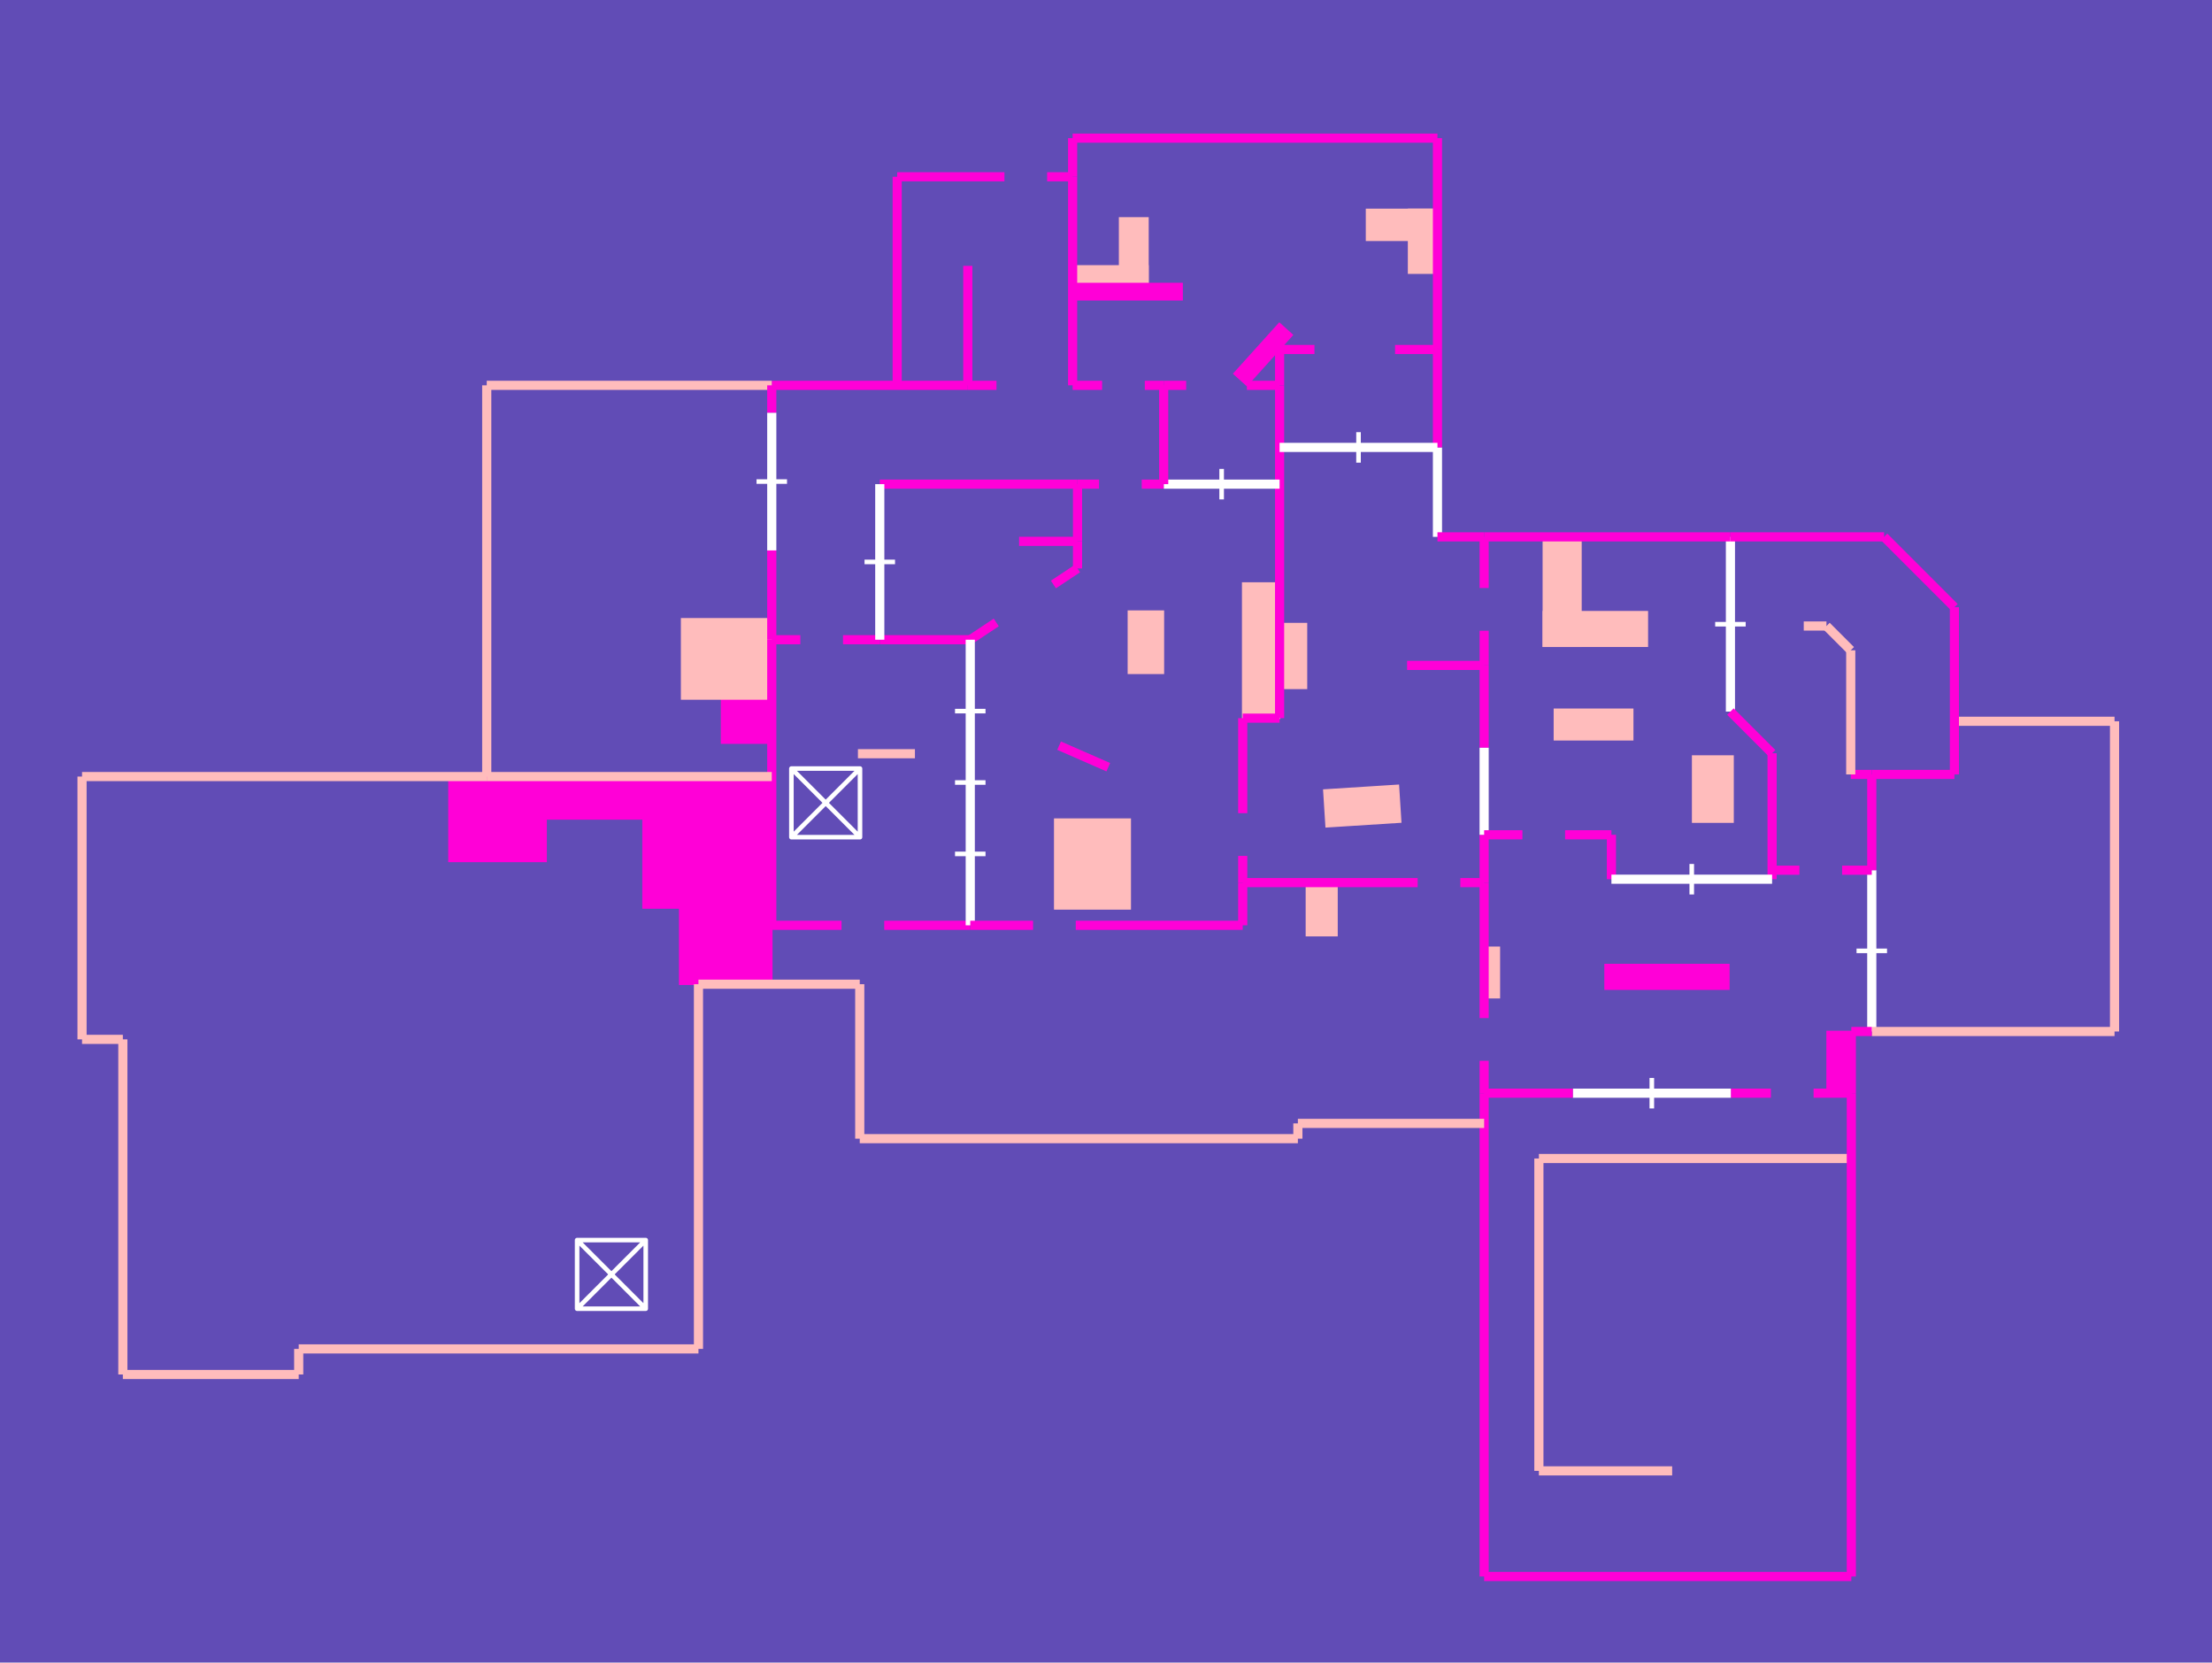
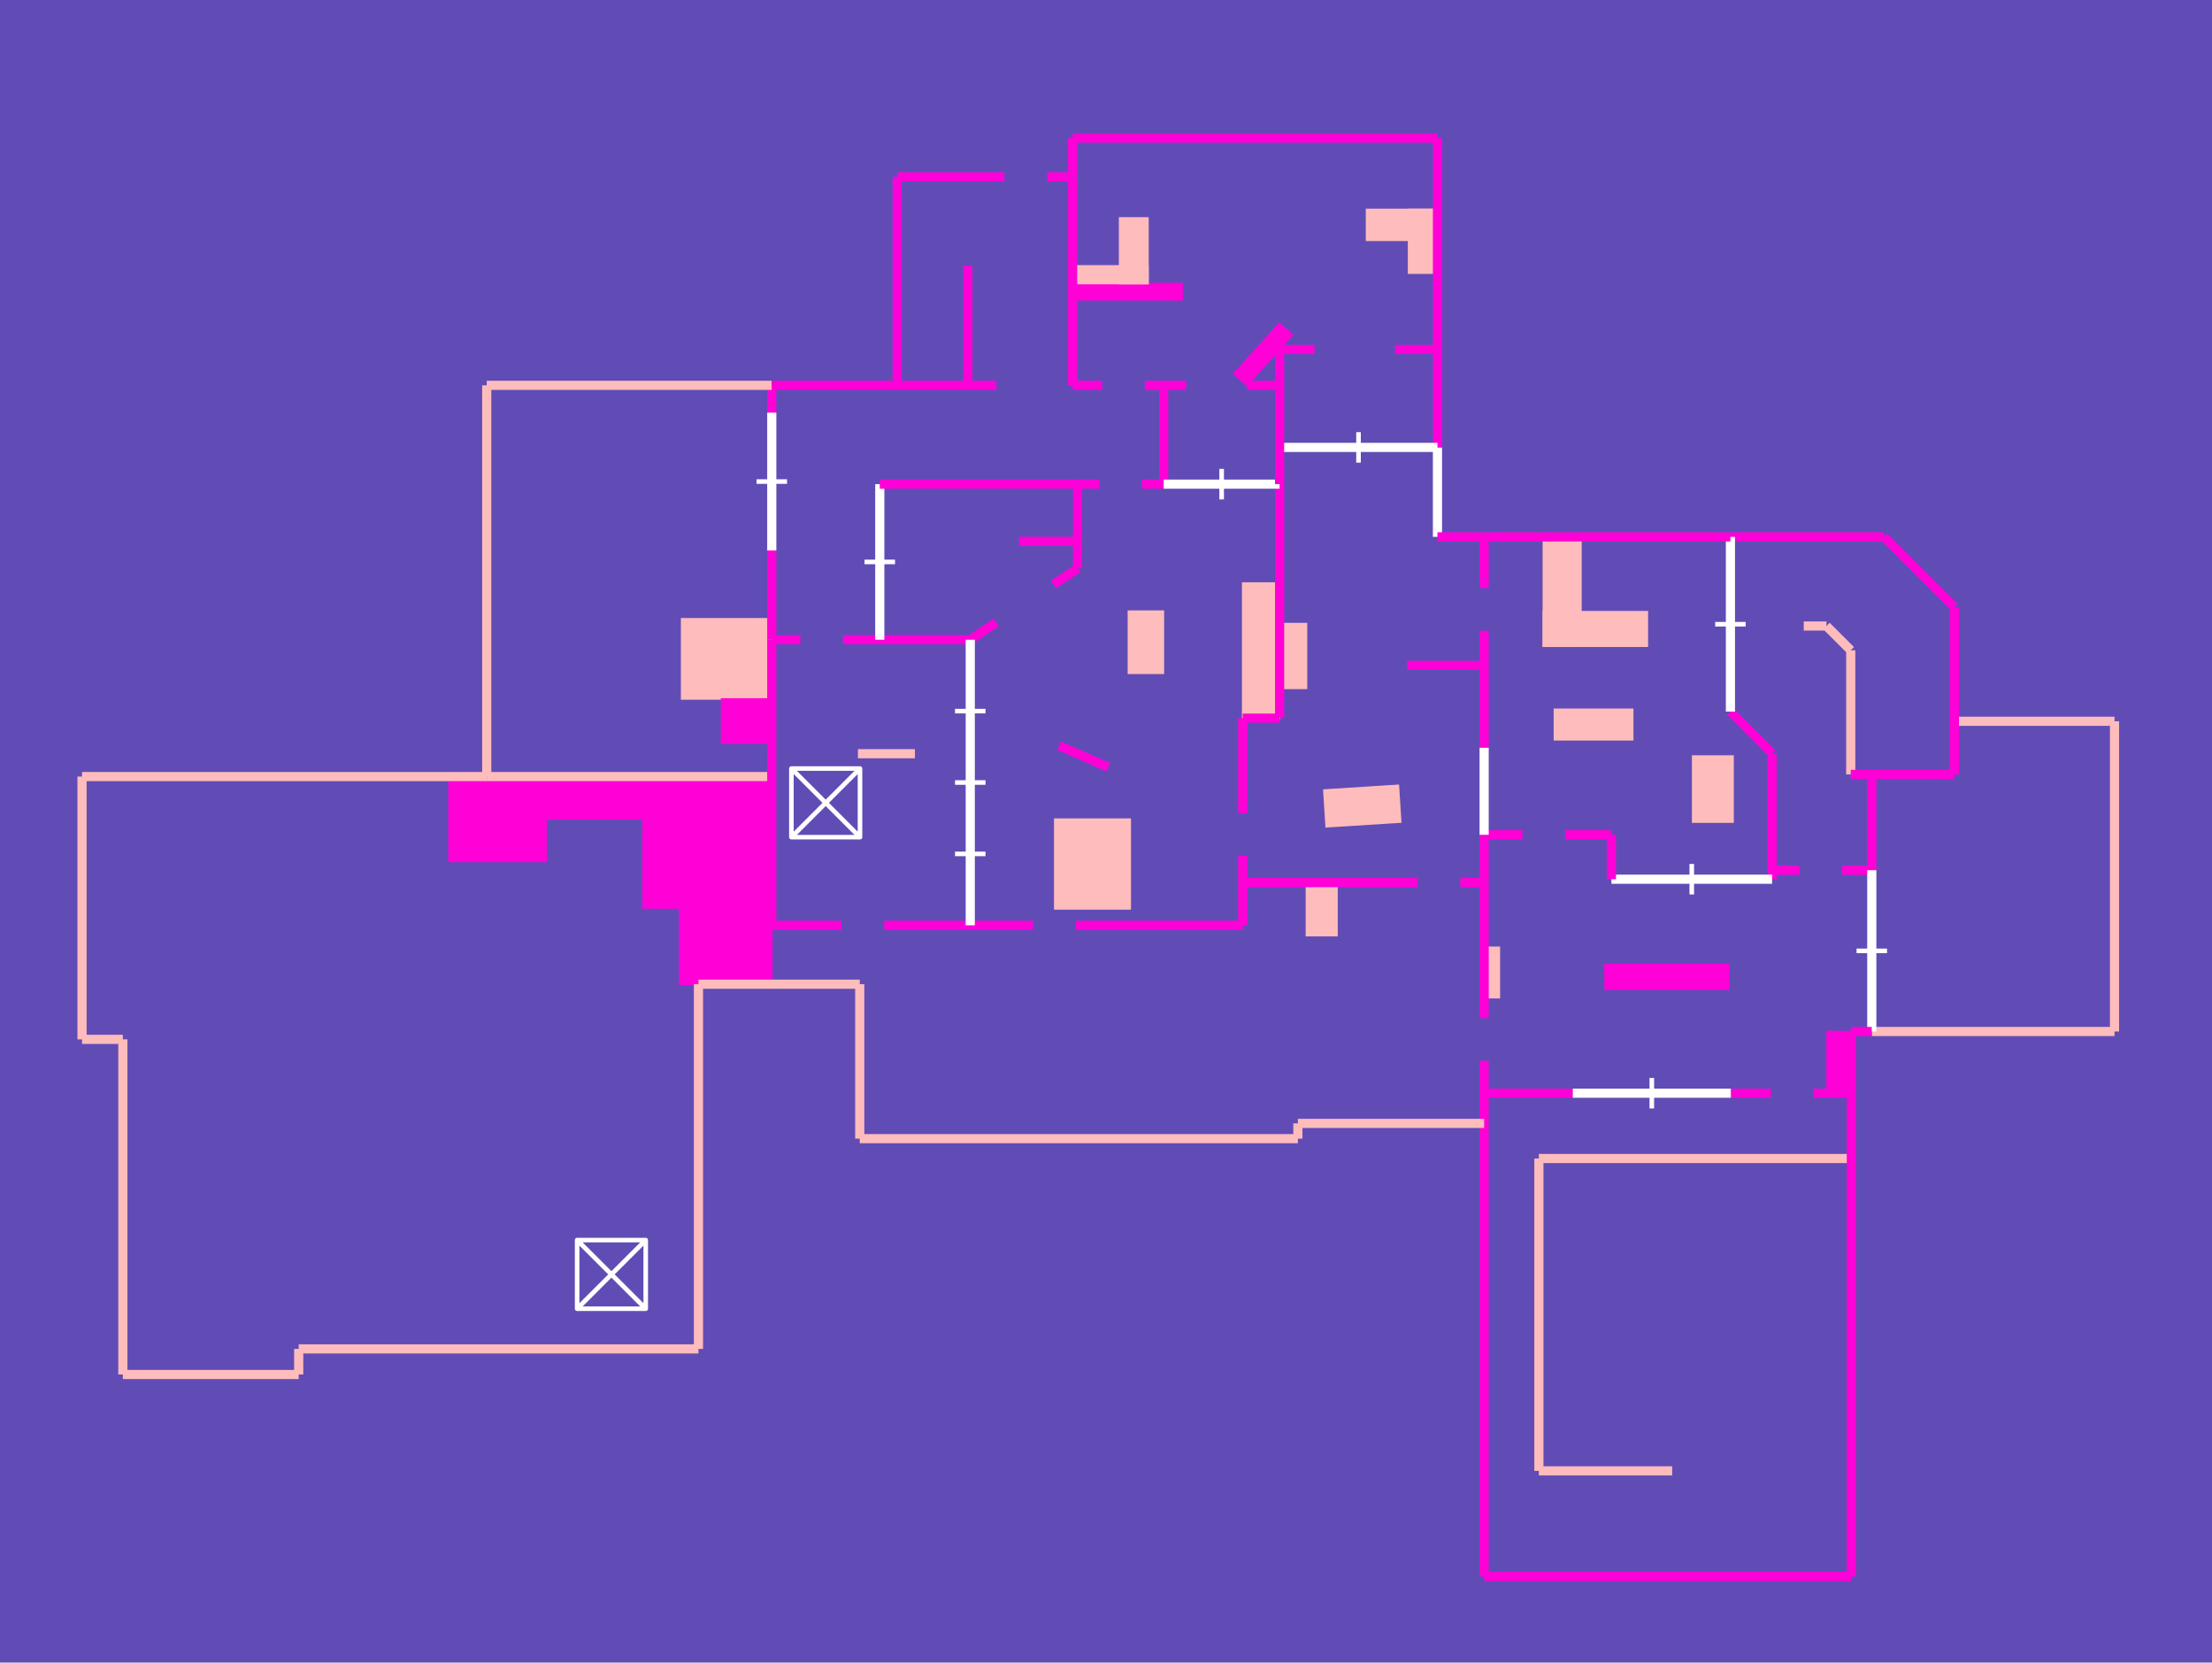
<svg xmlns="http://www.w3.org/2000/svg" viewBox="-533 -420 1078 810">
  <rect fill="#614CB6" height="810" width="1078" x="-533" y="-420" />
+   <path d="M113.302,17.186 L112.166,35.073 L148.476,37.38 L149.613,19.493 z" fill="#FFBCBC" stroke="#FFBCBC" stroke-width="0.75" transform="scale(1, -1)" />
+   <path d="M90.597,84.627 L103.692,84.627 L103.692,116.167 L90.597,116.167 z" fill="#FFBCBC" stroke="#FFBCBC" stroke-width="0.75" transform="scale(1, -1)" />
+   <path d="M90.482,262.47 L96.775,256.795 L74.656,232.266 L68.363,237.941 z" fill="#FF00D7" stroke="#FF00D7" stroke-width="0.75" transform="scale(1, -1)" />
+   <path d="M357.44,-82.551 L369.233,-82.551 L369.233,-112.609 L357.44,-112.609 z" fill="#FF00D7" stroke="#FF00D7" stroke-width="0.75" transform="scale(1, -1)" />
+   <path d="M33.956,91.966 L16.928,91.966 L16.928,122.242 L33.956,122.242 z" fill="#FFBCBC" stroke="#FFBCBC" stroke-width="0.75" transform="scale(1, -1)" />
+   <path d="M197.686,-41.537 L190.282,-41.537 L190.282,-66.075 L197.686,-66.075 z" fill="#FFBCBC" stroke="#FFBCBC" stroke-width="0.75" transform="scale(1, -1)" />
  <path d="M262.677,74.43 L224.537,74.43 L224.537,59.587 L262.677,59.587 z" fill="#FFBCBC" stroke="#FFBCBC" stroke-width="0.75" transform="scale(1, -1)" />
+   <path d="M-10.264,273.951 L43.075,273.951 L43.075,281.855 L-10.264,281.855 z" fill="#FF00D7" stroke="#FF00D7" stroke-width="0.75" transform="scale(1, -1)" />
+   <path d="M237.454,158.441 L219.147,158.441 L219.147,105.156 L237.454,105.156 z" fill="#FFBCBC" stroke="#FFBCBC" stroke-width="0.75" transform="scale(1, -1)" />
+   <path d="M153.474,286.924 L167.535,286.924 L167.535,317.966 L153.474,317.966 z" fill="#FFBCBC" stroke="#FFBCBC" stroke-width="0.75" transform="scale(1, -1)" />
+   <path d="M-200.805,118.513 L-156.883,118.513 L-156.883,79.455 L-200.805,79.455 z" fill="#FFBCBC" stroke="#FFBCBC" stroke-width="0.75" transform="scale(1, -1)" />
+   <path d="M103.678,-10.015 L118.56,-10.015 L118.56,-35.846 L103.678,-35.846 z" fill="#FFBCBC" stroke="#FFBCBC" stroke-width="0.75" transform="scale(1, -1)" />
+   <path d="M12.641,313.822 L26.442,313.822 L26.442,281.855 L12.641,281.855 z" fill="#FFBCBC" stroke="#FFBCBC" stroke-width="0.75" transform="scale(1, -1)" />
+   <path d="M-266.869,21.028 L-156.883,21.028 L-156.883,41.656 L-266.869,41.656 z" fill="#FF00D7" stroke="#FF00D7" stroke-width="0.75" transform="scale(1, -1)" />
+   <path d="M311.573,19.464 L291.91,19.464 L291.91,51.643 L311.573,51.643 z" fill="#FFBCBC" stroke="#FFBCBC" stroke-width="0.75" transform="scale(1, -1)" />
  <path d="M249.226,-49.944 L309.532,-49.944 L309.532,-61.911 L249.226,-61.911 z" fill="#FF00D7" stroke="#FF00D7" stroke-width="0.75" transform="scale(1, -1)" />
+   <path d="M132.982,317.966 L167.535,317.966 L167.535,302.934 L132.982,302.934 z" fill="#FFBCBC" stroke="#FFBCBC" stroke-width="0.75" transform="scale(1, -1)" />
+   <path d="M-181.354,57.954 L-156.883,57.954 L-156.883,79.455 L-181.354,79.455 z" fill="#FF00D7" stroke="#FF00D7" stroke-width="0.75" transform="scale(1, -1)" />
  <path d="M26.442,281.855 L-10.264,281.855 L-10.264,290.447 L26.442,290.447 z" fill="#FFBCBC" stroke="#FFBCBC" stroke-width="0.75" transform="scale(1, -1)" />
+   <path d="M72.63,135.938 L90.597,135.938 L90.597,70.111 L72.63,70.111 z" fill="#FFBCBC" stroke="#FFBCBC" stroke-width="0.75" transform="scale(1, -1)" />
+   <path d="M-219.61,21.028 L-201.744,21.028 L-201.744,-22.376 L-219.61,-22.376 z" fill="#FF00D7" stroke="#FF00D7" stroke-width="0.75" transform="scale(1, -1)" />
+   <path d="M-314.191,41.656 L-266.869,41.656 L-266.869,0.317 L-314.191,0.317 z" fill="#FF00D7" stroke="#FF00D7" stroke-width="0.75" transform="scale(1, -1)" />
+   <path d="M-156.883,41.656 L-201.744,41.656 L-201.744,-59.508 L-156.883,-59.508 z" fill="#FF00D7" stroke="#FF00D7" stroke-width="0.75" transform="scale(1, -1)" />
  <path d="M17.802,-22.813 L-18.973,-22.813 L-18.973,20.9 L17.802,20.9 z" fill="#FFBCBC" stroke="#FFBCBC" stroke-width="0.75" transform="scale(1, -1)" />
-   <path d="M12.641,313.822 L26.442,313.822 L26.442,281.855 L12.641,281.855 z" fill="#FFBCBC" stroke="#FFBCBC" stroke-width="0.75" transform="scale(1, -1)" />
-   <path d="M33.956,91.966 L16.928,91.966 L16.928,122.242 L33.956,122.242 z" fill="#FFBCBC" stroke="#FFBCBC" stroke-width="0.75" transform="scale(1, -1)" />
-   <path d="M-156.883,41.656 L-201.744,41.656 L-201.744,-59.508 L-156.883,-59.508 z" fill="#FF00D7" stroke="#FF00D7" stroke-width="0.75" transform="scale(1, -1)" />
-   <path d="M90.597,84.627 L103.692,84.627 L103.692,116.167 L90.597,116.167 z" fill="#FFBCBC" stroke="#FFBCBC" stroke-width="0.75" transform="scale(1, -1)" />
-   <path d="M197.686,-41.537 L190.282,-41.537 L190.282,-66.075 L197.686,-66.075 z" fill="#FFBCBC" stroke="#FFBCBC" stroke-width="0.75" transform="scale(1, -1)" />
-   <path d="M153.474,286.924 L167.535,286.924 L167.535,317.966 L153.474,317.966 z" fill="#FFBCBC" stroke="#FFBCBC" stroke-width="0.75" transform="scale(1, -1)" />
-   <path d="M113.302,17.186 L112.166,35.073 L148.476,37.38 L149.613,19.493 z" fill="#FFBCBC" stroke="#FFBCBC" stroke-width="0.75" transform="scale(1, -1)" />
-   <path d="M237.454,158.441 L219.147,158.441 L219.147,105.156 L237.454,105.156 z" fill="#FFBCBC" stroke="#FFBCBC" stroke-width="0.75" transform="scale(1, -1)" />
-   <path d="M-266.869,21.028 L-156.883,21.028 L-156.883,41.656 L-266.869,41.656 z" fill="#FF00D7" stroke="#FF00D7" stroke-width="0.75" transform="scale(1, -1)" />
-   <path d="M-181.354,57.954 L-156.883,57.954 L-156.883,79.455 L-181.354,79.455 z" fill="#FF00D7" stroke="#FF00D7" stroke-width="0.75" transform="scale(1, -1)" />
-   <path d="M90.482,262.47 L96.775,256.795 L74.656,232.266 L68.363,237.941 z" fill="#FF00D7" stroke="#FF00D7" stroke-width="0.75" transform="scale(1, -1)" />
-   <path d="M311.573,19.464 L291.91,19.464 L291.91,51.643 L311.573,51.643 z" fill="#FFBCBC" stroke="#FFBCBC" stroke-width="0.75" transform="scale(1, -1)" />
-   <path d="M-10.264,273.951 L43.075,273.951 L43.075,281.855 L-10.264,281.855 z" fill="#FF00D7" stroke="#FF00D7" stroke-width="0.75" transform="scale(1, -1)" />
  <path d="M219.147,105.156 L269.811,105.156 L269.811,121.969 L219.147,121.969 z" fill="#FFBCBC" stroke="#FFBCBC" stroke-width="0.75" transform="scale(1, -1)" />
-   <path d="M132.982,317.966 L167.535,317.966 L167.535,302.934 L132.982,302.934 z" fill="#FFBCBC" stroke="#FFBCBC" stroke-width="0.75" transform="scale(1, -1)" />
-   <path d="M72.63,135.938 L90.597,135.938 L90.597,70.111 L72.63,70.111 z" fill="#FFBCBC" stroke="#FFBCBC" stroke-width="0.75" transform="scale(1, -1)" />
-   <path d="M-314.191,41.656 L-266.869,41.656 L-266.869,0.317 L-314.191,0.317 z" fill="#FF00D7" stroke="#FF00D7" stroke-width="0.75" transform="scale(1, -1)" />
-   <path d="M357.44,-82.551 L369.233,-82.551 L369.233,-112.609 L357.44,-112.609 z" fill="#FF00D7" stroke="#FF00D7" stroke-width="0.75" transform="scale(1, -1)" />
-   <path d="M103.678,-10.015 L118.56,-10.015 L118.56,-35.846 L103.678,-35.846 z" fill="#FFBCBC" stroke="#FFBCBC" stroke-width="0.75" transform="scale(1, -1)" />
-   <path d="M-219.61,21.028 L-201.744,21.028 L-201.744,-22.376 L-219.61,-22.376 z" fill="#FF00D7" stroke="#FF00D7" stroke-width="0.75" transform="scale(1, -1)" />
-   <path d="M-200.805,118.513 L-156.883,118.513 L-156.883,79.455 L-200.805,79.455 z" fill="#FFBCBC" stroke="#FFBCBC" stroke-width="0.75" transform="scale(1, -1)" />
  <path d="M-251.743,-217.611 L-218.31,-184.179 L-251.743,-184.179 L-218.31,-217.611 L-251.743,-217.611 L-251.743,-184.179 L-218.31,-184.179 L-218.31,-217.611 z" fill="none" stroke="#FFFFFF" stroke-linejoin="round" stroke-width="2.229" transform="scale(1, -1)" />
  <path d="M-147.319,12.127 L-113.886,45.559 L-147.319,45.559 L-113.886,12.127 L-147.319,12.127 L-147.319,45.559 L-113.886,45.559 L-113.886,12.127 z" fill="none" stroke="#FFFFFF" stroke-linejoin="round" stroke-width="2.229" transform="scale(1, -1)" />
+   <path d="M-7.88,156.253 L-36.353,156.253 z" fill="none" stroke="#FF00D7" stroke-width="4.458" transform="scale(1, -1)" />
+   <path d="M190.282,55.687 L190.282,95.81 z" fill="none" stroke="#FF00D7" stroke-width="4.458" transform="scale(1, -1)" />
+   <path d="M-387.429,-249.659 L-387.429,-237.198 z" fill="none" stroke="#FFBCBC" stroke-width="4.458" transform="scale(1, -1)" />
+   <path d="M216.964,-144.431 L369.233,-144.431 z" fill="none" stroke="#FFBCBC" stroke-width="4.458" transform="scale(1, -1)" />
+   <path d="M-156.883,-30.813 L-122.881,-30.813 z" fill="none" stroke="#FF00D7" stroke-width="4.458" transform="scale(1, -1)" />
+   <path d="M-102.078,-30.813 L-60.152,-30.813 z" fill="none" stroke="#FF00D7" stroke-width="4.458" transform="scale(1, -1)" />
+   <path d="M379.196,42.693 L419.472,42.693 z" fill="none" stroke="#FF00D7" stroke-width="4.458" transform="scale(1, -1)" />
+   <path d="M-295.789,41.656 L-493.022,41.656 z" fill="none" stroke="#FFBCBC" stroke-width="4.458" transform="scale(1, -1)" />
+   <path d="M34.123,232.266 L34.123,184.12 z" fill="none" stroke="#FF00D7" stroke-width="4.458" transform="scale(1, -1)" />
+   <path d="M-7.88,184.12 L-7.88,156.253 z" fill="none" stroke="#FF00D7" stroke-width="4.458" transform="scale(1, -1)" />
+   <path d="M190.282,13.282 L208.934,13.282 z" fill="none" stroke="#FF00D7" stroke-width="4.458" transform="scale(1, -1)" />
+   <path d="M229.736,13.282 L252.315,13.282 z" fill="none" stroke="#FF00D7" stroke-width="4.458" transform="scale(1, -1)" />
+   <path d="M90.597,249.727 L90.597,232.266 z" fill="none" stroke="#FF00D7" stroke-width="4.458" transform="scale(1, -1)" />
+   <path d="M216.964,-296.617 L281.911,-296.617 z" fill="none" stroke="#FFBCBC" stroke-width="4.458" transform="scale(1, -1)" />
+   <path d="M72.63,-30.813 L72.63,-10.015 z" fill="none" stroke="#FF00D7" stroke-width="4.458" transform="scale(1, -1)" />
+   <path d="M310.509,-112.609 L330.04,-112.609 z" fill="none" stroke="#FF00D7" stroke-width="4.458" transform="scale(1, -1)" />
+   <path d="M350.843,-112.609 L369.233,-112.609 z" fill="none" stroke="#FF00D7" stroke-width="4.458" transform="scale(1, -1)" />
  <path d="M190.282,158.441 L190.282,133.508 z" fill="none" stroke="#FF00D7" stroke-width="4.458" transform="scale(1, -1)" />
  <path d="M190.282,112.705 L190.282,95.81 z" fill="none" stroke="#FF00D7" stroke-width="4.458" transform="scale(1, -1)" />
+   <path d="M190.282,-10.015 L178.684,-10.015 z" fill="none" stroke="#FF00D7" stroke-width="4.458" transform="scale(1, -1)" />
+   <path d="M157.881,-10.015 L72.63,-10.015 z" fill="none" stroke="#FF00D7" stroke-width="4.458" transform="scale(1, -1)" />
+   <path d="M330.618,-3.973 L343.936,-3.973 z" fill="none" stroke="#FF00D7" stroke-width="4.458" transform="scale(1, -1)" />
+   <path d="M364.738,-3.973 L379.196,-3.973 z" fill="none" stroke="#FF00D7" stroke-width="4.458" transform="scale(1, -1)" />
+   <path d="M369.233,-112.609 L369.233,-348.083 z" fill="none" stroke="#FF00D7" stroke-width="4.458" transform="scale(1, -1)" />
+   <path d="M368.942,103.173 L368.942,42.693 z" fill="none" stroke="#FFBCBC" stroke-width="4.458" transform="scale(1, -1)" />
+   <path d="M-114.892,52.783 L-87.115,52.783 z" fill="none" stroke="#FFBCBC" stroke-width="4.458" transform="scale(1, -1)" />
+   <path d="M-7.88,156.253 L-7.88,143.03 z" fill="none" stroke="#FF00D7" stroke-width="4.458" transform="scale(1, -1)" />
+   <path d="M-104.245,108.328 L-122.159,108.328 z" fill="none" stroke="#FF00D7" stroke-width="4.458" transform="scale(1, -1)" />
+   <path d="M-142.962,108.328 L-156.883,108.328 z" fill="none" stroke="#FF00D7" stroke-width="4.458" transform="scale(1, -1)" />
+   <path d="M-60.152,108.328 L-104.245,108.328 z" fill="none" stroke="#FF00D7" stroke-width="4.458" transform="scale(1, -1)" />
+   <path d="M167.535,202.02 L167.535,158.441 z" fill="none" stroke="#FFFFFF" stroke-width="4.458" transform="scale(1, -1)" />
+   <path d="M346.041,115.003 L357.112,115.003 z" fill="none" stroke="#FFBCBC" stroke-width="4.458" transform="scale(1, -1)" />
+   <path d="M7.115,46.214 L-16.859,56.708 z" fill="none" stroke="#FF00D7" stroke-width="4.458" transform="scale(1, -1)" />
+   <path d="M-156.883,41.656 L-295.789,41.656 z" fill="none" stroke="#FFBCBC" stroke-width="4.458" transform="scale(1, -1)" />
+   <path d="M45.071,232.266 L34.123,232.266 z" fill="none" stroke="#FF00D7" stroke-width="4.458" transform="scale(1, -1)" />
+   <path d="M-61.348,232.266 L-95.761,232.266 z" fill="none" stroke="#FF00D7" stroke-width="4.458" transform="scale(1, -1)" />
+   <path d="M216.964,-296.617 L216.964,-144.431 z" fill="none" stroke="#FFBCBC" stroke-width="4.458" transform="scale(1, -1)" />
+   <path d="M-10.264,232.266 L-10.264,333.874 z" fill="none" stroke="#FF00D7" stroke-width="4.458" transform="scale(1, -1)" />
+   <path d="M330.618,53.008 L330.618,-8.358 z" fill="none" stroke="#FF00D7" stroke-width="4.458" transform="scale(1, -1)" />
+   <path d="M72.63,-10.015 L72.63,3.003 z" fill="none" stroke="#FF00D7" stroke-width="4.458" transform="scale(1, -1)" />
+   <path d="M72.63,23.806 L72.63,70.111 z" fill="none" stroke="#FF00D7" stroke-width="4.458" transform="scale(1, -1)" />
+   <path d="M-387.429,-237.198 L-192.611,-237.198 z" fill="none" stroke="#FFBCBC" stroke-width="4.458" transform="scale(1, -1)" />
+   <path d="M369.233,-348.083 L190.282,-348.083 z" fill="none" stroke="#FF00D7" stroke-width="4.458" transform="scale(1, -1)" />
+   <path d="M190.282,-348.083 L190.282,-112.609 z" fill="none" stroke="#FF00D7" stroke-width="4.458" transform="scale(1, -1)" />
+   <path d="M167.535,352.694 L167.535,249.727 z" fill="none" stroke="#FF00D7" stroke-width="4.458" transform="scale(1, -1)" />
+   <path d="M-114.009,-134.763 L99.508,-134.763 z" fill="none" stroke="#FFBCBC" stroke-width="4.458" transform="scale(1, -1)" />
+   <path d="M-493.022,-86.385 L-473.129,-86.385 z" fill="none" stroke="#FFBCBC" stroke-width="4.458" transform="scale(1, -1)" />
+   <path d="M190.282,-112.609 L233.496,-112.609 z" fill="none" stroke="#FF00D7" stroke-width="4.458" transform="scale(1, -1)" />
+   <path d="M-156.883,232.266 L-156.883,218.951 z" fill="none" stroke="#FF00D7" stroke-width="4.458" transform="scale(1, -1)" />
+   <path d="M-95.761,232.266 L-95.761,333.874 z" fill="none" stroke="#FF00D7" stroke-width="4.458" transform="scale(1, -1)" />
+   <path d="M190.282,-10.015 L190.282,13.282 z" fill="none" stroke="#FF00D7" stroke-width="4.458" transform="scale(1, -1)" />
+   <path d="M90.597,232.266 L74.656,232.266 z" fill="none" stroke="#FF00D7" stroke-width="4.458" transform="scale(1, -1)" />
+   <path d="M-104.245,184.12 L-104.245,108.328 z" fill="none" stroke="#FFFFFF" stroke-width="4.458" transform="scale(1, -1)" />
+   <path d="M-111.675,146.224 L-96.816,146.224 z" fill="none" stroke="#FFFFFF" stroke-width="2.229" transform="scale(1, -1)" />
  <path d="M-156.883,151.812 L-156.883,218.951 z" fill="none" stroke="#FFFFFF" stroke-width="4.458" transform="scale(1, -1)" />
  <path d="M-149.454,185.381 L-164.313,185.381 z" fill="none" stroke="#FFFFFF" stroke-width="2.229" transform="scale(1, -1)" />
-   <path d="M-7.88,184.12 L-7.88,156.253 z" fill="none" stroke="#FF00D7" stroke-width="4.458" transform="scale(1, -1)" />
-   <path d="M-104.245,108.328 L-122.159,108.328 z" fill="none" stroke="#FF00D7" stroke-width="4.458" transform="scale(1, -1)" />
-   <path d="M-142.962,108.328 L-156.883,108.328 z" fill="none" stroke="#FF00D7" stroke-width="4.458" transform="scale(1, -1)" />
-   <path d="M-156.883,-30.813 L-122.881,-30.813 z" fill="none" stroke="#FF00D7" stroke-width="4.458" transform="scale(1, -1)" />
-   <path d="M-102.078,-30.813 L-60.152,-30.813 z" fill="none" stroke="#FF00D7" stroke-width="4.458" transform="scale(1, -1)" />
-   <path d="M-114.009,-134.763 L99.508,-134.763 z" fill="none" stroke="#FFBCBC" stroke-width="4.458" transform="scale(1, -1)" />
-   <path d="M90.597,249.727 L90.597,232.266 z" fill="none" stroke="#FF00D7" stroke-width="4.458" transform="scale(1, -1)" />
-   <path d="M369.233,-82.551 L369.233,-112.609 z" fill="none" stroke="#FF00D7" stroke-width="4.458" transform="scale(1, -1)" />
+   <path d="M-192.611,-59.508 L-114.009,-59.508 z" fill="none" stroke="#FFBCBC" stroke-width="4.458" transform="scale(1, -1)" />
+   <path d="M-114.009,-59.508 L-114.009,-134.763 z" fill="none" stroke="#FFBCBC" stroke-width="4.458" transform="scale(1, -1)" />
+   <path d="M252.315,-8.358 L330.618,-8.358 z" fill="none" stroke="#FFFFFF" stroke-width="4.458" transform="scale(1, -1)" />
+   <path d="M291.467,-15.788 L291.467,-0.929 z" fill="none" stroke="#FFFFFF" stroke-width="2.229" transform="scale(1, -1)" />
+   <path d="M167.535,249.727 L167.535,202.02 z" fill="none" stroke="#FF00D7" stroke-width="4.458" transform="scale(1, -1)" />
+   <path d="M497.498,-82.551 L379.196,-82.551 z" fill="none" stroke="#FFBCBC" stroke-width="4.458" transform="scale(1, -1)" />
+   <path d="M-493.022,41.656 L-493.022,-86.385 z" fill="none" stroke="#FFBCBC" stroke-width="4.458" transform="scale(1, -1)" />
+   <path d="M357.112,115.003 L368.942,103.173 z" fill="none" stroke="#FFBCBC" stroke-width="4.458" transform="scale(1, -1)" />
+   <path d="M233.496,-112.609 L310.509,-112.609 z" fill="none" stroke="#FFFFFF" stroke-width="4.458" transform="scale(1, -1)" />
+   <path d="M272.002,-120.039 L272.002,-105.18 z" fill="none" stroke="#FFFFFF" stroke-width="2.229" transform="scale(1, -1)" />
+   <path d="M107.59,249.727 L90.597,249.727 z" fill="none" stroke="#FF00D7" stroke-width="4.458" transform="scale(1, -1)" />
  <path d="M419.472,124.158 L385.19,158.441 z" fill="none" stroke="#FF00D7" stroke-width="4.458" transform="scale(1, -1)" />
+   <path d="M-61.348,232.266 L-47.37,232.266 z" fill="none" stroke="#FF00D7" stroke-width="4.458" transform="scale(1, -1)" />
+   <path d="M-10.264,352.694 L-10.264,333.874 z" fill="none" stroke="#FF00D7" stroke-width="4.458" transform="scale(1, -1)" />
+   <path d="M-104.245,184.12 L-7.88,184.12 z" fill="none" stroke="#FF00D7" stroke-width="4.458" transform="scale(1, -1)" />
+   <path d="M-156.883,108.328 L-156.883,-30.813 z" fill="none" stroke="#FF00D7" stroke-width="4.458" transform="scale(1, -1)" />
+   <path d="M379.196,42.693 L379.196,-3.973 z" fill="none" stroke="#FF00D7" stroke-width="4.458" transform="scale(1, -1)" />
+   <path d="M310.309,73.317 L330.618,53.008 z" fill="none" stroke="#FF00D7" stroke-width="4.458" transform="scale(1, -1)" />
  <path d="M379.196,-3.973 L379.196,-82.551 z" fill="none" stroke="#FFFFFF" stroke-width="4.458" transform="scale(1, -1)" />
  <path d="M371.767,-43.262 L386.626,-43.262 z" fill="none" stroke="#FFFFFF" stroke-width="2.229" transform="scale(1, -1)" />
-   <path d="M-61.348,232.266 L-47.37,232.266 z" fill="none" stroke="#FF00D7" stroke-width="4.458" transform="scale(1, -1)" />
-   <path d="M72.63,-10.015 L72.63,3.003 z" fill="none" stroke="#FF00D7" stroke-width="4.458" transform="scale(1, -1)" />
-   <path d="M72.63,23.806 L72.63,70.111 z" fill="none" stroke="#FF00D7" stroke-width="4.458" transform="scale(1, -1)" />
+   <path d="M99.508,-127.327 L190.282,-127.327 z" fill="none" stroke="#FFBCBC" stroke-width="4.458" transform="scale(1, -1)" />
+   <path d="M99.508,-134.763 L99.508,-127.327 z" fill="none" stroke="#FFBCBC" stroke-width="4.458" transform="scale(1, -1)" />
+   <path d="M385.19,158.441 L310.309,158.441 z" fill="none" stroke="#FF00D7" stroke-width="4.458" transform="scale(1, -1)" />
+   <path d="M190.282,95.81 L152.732,95.81 z" fill="none" stroke="#FF00D7" stroke-width="4.458" transform="scale(1, -1)" />
+   <path d="M-156.883,232.266 L-295.789,232.266 z" fill="none" stroke="#FFBCBC" stroke-width="4.458" transform="scale(1, -1)" />
  <path d="M90.597,70.111 L90.597,184.12 z" fill="none" stroke="#FF00D7" stroke-width="4.458" transform="scale(1, -1)" />
-   <path d="M-295.789,41.656 L-493.022,41.656 z" fill="none" stroke="#FFBCBC" stroke-width="4.458" transform="scale(1, -1)" />
-   <path d="M72.63,-30.813 L72.63,-10.015 z" fill="none" stroke="#FF00D7" stroke-width="4.458" transform="scale(1, -1)" />
-   <path d="M167.535,202.02 L167.535,158.441 z" fill="none" stroke="#FFFFFF" stroke-width="4.458" transform="scale(1, -1)" />
+   <path d="M-473.129,-86.385 L-473.129,-249.659 z" fill="none" stroke="#FFBCBC" stroke-width="4.458" transform="scale(1, -1)" />
+   <path d="M-473.129,-249.659 L-387.429,-249.659 z" fill="none" stroke="#FFBCBC" stroke-width="4.458" transform="scale(1, -1)" />
+   <path d="M369.233,-82.551 L379.196,-82.551 z" fill="none" stroke="#FF00D7" stroke-width="4.458" transform="scale(1, -1)" />
+   <path d="M-295.789,232.266 L-295.789,41.656 z" fill="none" stroke="#FFBCBC" stroke-width="4.458" transform="scale(1, -1)" />
+   <path d="M167.535,249.727 L146.872,249.727 z" fill="none" stroke="#FF00D7" stroke-width="4.458" transform="scale(1, -1)" />
+   <path d="M190.282,-10.015 L190.282,-76.023 z" fill="none" stroke="#FF00D7" stroke-width="4.458" transform="scale(1, -1)" />
+   <path d="M190.282,-96.825 L190.282,-112.609 z" fill="none" stroke="#FF00D7" stroke-width="4.458" transform="scale(1, -1)" />
+   <path d="M368.942,42.693 L379.196,42.693 z" fill="none" stroke="#FF00D7" stroke-width="4.458" transform="scale(1, -1)" />
  <path d="M419.472,68.589 L497.498,68.589 z" fill="none" stroke="#FFBCBC" stroke-width="4.458" transform="scale(1, -1)" />
+   <path d="M369.233,-82.551 L369.233,-112.609 z" fill="none" stroke="#FF00D7" stroke-width="4.458" transform="scale(1, -1)" />
+   <path d="M-10.264,352.694 L167.535,352.694 z" fill="none" stroke="#FF00D7" stroke-width="4.458" transform="scale(1, -1)" />
+   <path d="M34.123,184.12 L23.416,184.12 z" fill="none" stroke="#FF00D7" stroke-width="4.458" transform="scale(1, -1)" />
+   <path d="M2.613,184.12 L-7.88,184.12 z" fill="none" stroke="#FF00D7" stroke-width="4.458" transform="scale(1, -1)" />
+   <path d="M-192.611,-237.198 L-192.611,-59.508 z" fill="none" stroke="#FFBCBC" stroke-width="4.458" transform="scale(1, -1)" />
+   <path d="M-95.761,333.874 L-43.493,333.874 z" fill="none" stroke="#FF00D7" stroke-width="4.458" transform="scale(1, -1)" />
+   <path d="M-22.69,333.874 L-10.264,333.874 z" fill="none" stroke="#FF00D7" stroke-width="4.458" transform="scale(1, -1)" />
+   <path d="M90.597,184.12 L34.123,184.12 z" fill="none" stroke="#FFFFFF" stroke-width="4.458" transform="scale(1, -1)" />
+   <path d="M62.36,191.549 L62.36,176.69 z" fill="none" stroke="#FFFFFF" stroke-width="2.229" transform="scale(1, -1)" />
+   <path d="M72.63,70.111 L90.597,70.111 z" fill="none" stroke="#FF00D7" stroke-width="4.458" transform="scale(1, -1)" />
+   <path d="M-156.883,232.266 L-95.761,232.266 z" fill="none" stroke="#FF00D7" stroke-width="4.458" transform="scale(1, -1)" />
+   <path d="M419.472,42.693 L419.472,124.158 z" fill="none" stroke="#FF00D7" stroke-width="4.458" transform="scale(1, -1)" />
+   <path d="M-156.883,108.328 L-156.883,151.812 z" fill="none" stroke="#FF00D7" stroke-width="4.458" transform="scale(1, -1)" />
  <path d="M-7.88,143.03 L-19.63,135.229 z" fill="none" stroke="#FF00D7" stroke-width="4.458" transform="scale(1, -1)" />
  <path d="M-47.483,116.738 L-60.152,108.328 z" fill="none" stroke="#FF00D7" stroke-width="4.458" transform="scale(1, -1)" />
-   <path d="M-156.883,108.328 L-156.883,-30.813 z" fill="none" stroke="#FF00D7" stroke-width="4.458" transform="scale(1, -1)" />
-   <path d="M99.508,-134.763 L99.508,-127.327 z" fill="none" stroke="#FFBCBC" stroke-width="4.458" transform="scale(1, -1)" />
-   <path d="M-114.892,52.783 L-87.115,52.783 z" fill="none" stroke="#FFBCBC" stroke-width="4.458" transform="scale(1, -1)" />
-   <path d="M-473.129,-86.385 L-473.129,-249.659 z" fill="none" stroke="#FFBCBC" stroke-width="4.458" transform="scale(1, -1)" />
-   <path d="M-7.88,156.253 L-36.353,156.253 z" fill="none" stroke="#FF00D7" stroke-width="4.458" transform="scale(1, -1)" />
+   <path d="M167.535,158.441 L190.282,158.441 z" fill="none" stroke="#FF00D7" stroke-width="4.458" transform="scale(1, -1)" />
  <path d="M310.309,158.441 L310.309,73.317 z" fill="none" stroke="#FFFFFF" stroke-width="4.458" transform="scale(1, -1)" />
  <path d="M302.88,115.879 L317.739,115.879 z" fill="none" stroke="#FFFFFF" stroke-width="2.229" transform="scale(1, -1)" />
-   <path d="M190.282,55.687 L190.282,95.81 z" fill="none" stroke="#FF00D7" stroke-width="4.458" transform="scale(1, -1)" />
-   <path d="M497.498,-82.551 L379.196,-82.551 z" fill="none" stroke="#FFBCBC" stroke-width="4.458" transform="scale(1, -1)" />
-   <path d="M216.964,-144.431 L369.233,-144.431 z" fill="none" stroke="#FFBCBC" stroke-width="4.458" transform="scale(1, -1)" />
-   <path d="M-60.152,108.328 L-104.245,108.328 z" fill="none" stroke="#FF00D7" stroke-width="4.458" transform="scale(1, -1)" />
-   <path d="M216.964,-296.617 L216.964,-144.431 z" fill="none" stroke="#FFBCBC" stroke-width="4.458" transform="scale(1, -1)" />
-   <path d="M-61.348,232.266 L-95.761,232.266 z" fill="none" stroke="#FF00D7" stroke-width="4.458" transform="scale(1, -1)" />
-   <path d="M167.535,158.441 L190.282,158.441 z" fill="none" stroke="#FF00D7" stroke-width="4.458" transform="scale(1, -1)" />
-   <path d="M7.115,46.214 L-16.859,56.708 z" fill="none" stroke="#FF00D7" stroke-width="4.458" transform="scale(1, -1)" />
-   <path d="M90.597,184.12 L90.597,232.266 z" fill="none" stroke="#FF00D7" stroke-width="4.458" transform="scale(1, -1)" />
-   <path d="M369.233,-348.083 L190.282,-348.083 z" fill="none" stroke="#FF00D7" stroke-width="4.458" transform="scale(1, -1)" />
-   <path d="M-387.429,-249.659 L-387.429,-237.198 z" fill="none" stroke="#FFBCBC" stroke-width="4.458" transform="scale(1, -1)" />
-   <path d="M-10.264,352.694 L-10.264,333.874 z" fill="none" stroke="#FF00D7" stroke-width="4.458" transform="scale(1, -1)" />
-   <path d="M310.509,-112.609 L330.04,-112.609 z" fill="none" stroke="#FF00D7" stroke-width="4.458" transform="scale(1, -1)" />
-   <path d="M350.843,-112.609 L369.233,-112.609 z" fill="none" stroke="#FF00D7" stroke-width="4.458" transform="scale(1, -1)" />
-   <path d="M190.282,95.81 L152.732,95.81 z" fill="none" stroke="#FF00D7" stroke-width="4.458" transform="scale(1, -1)" />
-   <path d="M-192.611,-59.508 L-114.009,-59.508 z" fill="none" stroke="#FFBCBC" stroke-width="4.458" transform="scale(1, -1)" />
-   <path d="M379.196,42.693 L419.472,42.693 z" fill="none" stroke="#FF00D7" stroke-width="4.458" transform="scale(1, -1)" />
-   <path d="M-10.264,232.266 L-10.264,333.874 z" fill="none" stroke="#FF00D7" stroke-width="4.458" transform="scale(1, -1)" />
-   <path d="M190.282,-10.015 L190.282,13.282 z" fill="none" stroke="#FF00D7" stroke-width="4.458" transform="scale(1, -1)" />
-   <path d="M190.282,158.441 L310.309,158.441 z" fill="none" stroke="#FF00D7" stroke-width="4.458" transform="scale(1, -1)" />
-   <path d="M385.19,158.441 L310.309,158.441 z" fill="none" stroke="#FF00D7" stroke-width="4.458" transform="scale(1, -1)" />
-   <path d="M-10.264,352.694 L167.535,352.694 z" fill="none" stroke="#FF00D7" stroke-width="4.458" transform="scale(1, -1)" />
-   <path d="M216.964,-296.617 L281.911,-296.617 z" fill="none" stroke="#FFBCBC" stroke-width="4.458" transform="scale(1, -1)" />
-   <path d="M233.496,-112.609 L310.509,-112.609 z" fill="none" stroke="#FFFFFF" stroke-width="4.458" transform="scale(1, -1)" />
-   <path d="M272.002,-120.039 L272.002,-105.18 z" fill="none" stroke="#FFFFFF" stroke-width="2.229" transform="scale(1, -1)" />
-   <path d="M368.942,42.693 L379.196,42.693 z" fill="none" stroke="#FF00D7" stroke-width="4.458" transform="scale(1, -1)" />
-   <path d="M190.282,-10.015 L178.684,-10.015 z" fill="none" stroke="#FF00D7" stroke-width="4.458" transform="scale(1, -1)" />
-   <path d="M157.881,-10.015 L72.63,-10.015 z" fill="none" stroke="#FF00D7" stroke-width="4.458" transform="scale(1, -1)" />
-   <path d="M90.597,184.12 L34.123,184.12 z" fill="none" stroke="#FFFFFF" stroke-width="4.458" transform="scale(1, -1)" />
-   <path d="M62.36,191.549 L62.36,176.69 z" fill="none" stroke="#FFFFFF" stroke-width="2.229" transform="scale(1, -1)" />
-   <path d="M369.233,-112.609 L369.233,-348.083 z" fill="none" stroke="#FF00D7" stroke-width="4.458" transform="scale(1, -1)" />
-   <path d="M-156.883,232.266 L-95.761,232.266 z" fill="none" stroke="#FF00D7" stroke-width="4.458" transform="scale(1, -1)" />
-   <path d="M34.123,232.266 L34.123,184.12 z" fill="none" stroke="#FF00D7" stroke-width="4.458" transform="scale(1, -1)" />
-   <path d="M-10.264,232.266 L4.102,232.266 z" fill="none" stroke="#FF00D7" stroke-width="4.458" transform="scale(1, -1)" />
-   <path d="M24.905,232.266 L34.123,232.266 z" fill="none" stroke="#FF00D7" stroke-width="4.458" transform="scale(1, -1)" />
-   <path d="M190.282,-112.609 L233.496,-112.609 z" fill="none" stroke="#FF00D7" stroke-width="4.458" transform="scale(1, -1)" />
-   <path d="M346.041,115.003 L357.112,115.003 z" fill="none" stroke="#FFBCBC" stroke-width="4.458" transform="scale(1, -1)" />
-   <path d="M357.112,115.003 L368.942,103.173 z" fill="none" stroke="#FFBCBC" stroke-width="4.458" transform="scale(1, -1)" />
-   <path d="M379.196,42.693 L379.196,-3.973 z" fill="none" stroke="#FF00D7" stroke-width="4.458" transform="scale(1, -1)" />
-   <path d="M497.498,68.589 L497.498,-82.551 z" fill="none" stroke="#FFBCBC" stroke-width="4.458" transform="scale(1, -1)" />
-   <path d="M-493.022,41.656 L-493.022,-86.385 z" fill="none" stroke="#FFBCBC" stroke-width="4.458" transform="scale(1, -1)" />
-   <path d="M167.535,249.727 L167.535,202.02 z" fill="none" stroke="#FF00D7" stroke-width="4.458" transform="scale(1, -1)" />
-   <path d="M-104.245,184.12 L-7.88,184.12 z" fill="none" stroke="#FF00D7" stroke-width="4.458" transform="scale(1, -1)" />
-   <path d="M330.618,53.008 L330.618,-8.358 z" fill="none" stroke="#FF00D7" stroke-width="4.458" transform="scale(1, -1)" />
+   <path d="M-60.152,-30.813 L-29.543,-30.813 z" fill="none" stroke="#FF00D7" stroke-width="4.458" transform="scale(1, -1)" />
+   <path d="M-8.74,-30.813 L72.63,-30.813 z" fill="none" stroke="#FF00D7" stroke-width="4.458" transform="scale(1, -1)" />
  <path d="M-60.152,108.328 L-60.152,-30.813 z" fill="none" stroke="#FFFFFF" stroke-width="4.458" transform="scale(1, -1)" />
  <path d="M-67.582,73.542 L-52.723,73.542 z" fill="none" stroke="#FFFFFF" stroke-width="2.229" transform="scale(1, -1)" />
  <path d="M-67.582,38.757 L-52.723,38.757 z" fill="none" stroke="#FFFFFF" stroke-width="2.229" transform="scale(1, -1)" />
  <path d="M-67.582,3.972 L-52.723,3.972 z" fill="none" stroke="#FFFFFF" stroke-width="2.229" transform="scale(1, -1)" />
-   <path d="M45.071,232.266 L34.123,232.266 z" fill="none" stroke="#FF00D7" stroke-width="4.458" transform="scale(1, -1)" />
-   <path d="M-95.761,333.874 L-43.493,333.874 z" fill="none" stroke="#FF00D7" stroke-width="4.458" transform="scale(1, -1)" />
-   <path d="M-22.69,333.874 L-10.264,333.874 z" fill="none" stroke="#FF00D7" stroke-width="4.458" transform="scale(1, -1)" />
-   <path d="M167.535,352.694 L167.535,249.727 z" fill="none" stroke="#FF00D7" stroke-width="4.458" transform="scale(1, -1)" />
-   <path d="M-295.789,232.266 L-295.789,41.656 z" fill="none" stroke="#FFBCBC" stroke-width="4.458" transform="scale(1, -1)" />
-   <path d="M167.535,249.727 L146.872,249.727 z" fill="none" stroke="#FF00D7" stroke-width="4.458" transform="scale(1, -1)" />
-   <path d="M252.315,13.282 L252.315,-8.358 z" fill="none" stroke="#FF00D7" stroke-width="4.458" transform="scale(1, -1)" />
-   <path d="M-156.883,108.328 L-156.883,151.812 z" fill="none" stroke="#FF00D7" stroke-width="4.458" transform="scale(1, -1)" />
-   <path d="M72.63,70.111 L90.597,70.111 z" fill="none" stroke="#FF00D7" stroke-width="4.458" transform="scale(1, -1)" />
-   <path d="M419.472,42.693 L419.472,124.158 z" fill="none" stroke="#FF00D7" stroke-width="4.458" transform="scale(1, -1)" />
-   <path d="M-493.022,-86.385 L-473.129,-86.385 z" fill="none" stroke="#FFBCBC" stroke-width="4.458" transform="scale(1, -1)" />
-   <path d="M330.618,-3.973 L343.936,-3.973 z" fill="none" stroke="#FF00D7" stroke-width="4.458" transform="scale(1, -1)" />
-   <path d="M364.738,-3.973 L379.196,-3.973 z" fill="none" stroke="#FF00D7" stroke-width="4.458" transform="scale(1, -1)" />
-   <path d="M-192.611,-237.198 L-192.611,-59.508 z" fill="none" stroke="#FFBCBC" stroke-width="4.458" transform="scale(1, -1)" />
-   <path d="M34.123,184.12 L23.416,184.12 z" fill="none" stroke="#FF00D7" stroke-width="4.458" transform="scale(1, -1)" />
-   <path d="M2.613,184.12 L-7.88,184.12 z" fill="none" stroke="#FF00D7" stroke-width="4.458" transform="scale(1, -1)" />
-   <path d="M190.282,-348.083 L190.282,-112.609 z" fill="none" stroke="#FF00D7" stroke-width="4.458" transform="scale(1, -1)" />
-   <path d="M-114.009,-59.508 L-114.009,-134.763 z" fill="none" stroke="#FFBCBC" stroke-width="4.458" transform="scale(1, -1)" />
-   <path d="M-60.152,-30.813 L-29.543,-30.813 z" fill="none" stroke="#FF00D7" stroke-width="4.458" transform="scale(1, -1)" />
-   <path d="M-8.74,-30.813 L72.63,-30.813 z" fill="none" stroke="#FF00D7" stroke-width="4.458" transform="scale(1, -1)" />
  <path d="M167.535,202.02 L90.597,202.02 z" fill="none" stroke="#FFFFFF" stroke-width="4.458" transform="scale(1, -1)" />
  <path d="M129.066,209.449 L129.066,194.59 z" fill="none" stroke="#FFFFFF" stroke-width="2.229" transform="scale(1, -1)" />
-   <path d="M310.309,73.317 L330.618,53.008 z" fill="none" stroke="#FF00D7" stroke-width="4.458" transform="scale(1, -1)" />
-   <path d="M99.508,-127.327 L190.282,-127.327 z" fill="none" stroke="#FFBCBC" stroke-width="4.458" transform="scale(1, -1)" />
-   <path d="M369.233,-82.551 L379.196,-82.551 z" fill="none" stroke="#FF00D7" stroke-width="4.458" transform="scale(1, -1)" />
  <path d="M190.282,55.687 L190.282,13.282 z" fill="none" stroke="#FFFFFF" stroke-width="4.458" transform="scale(1, -1)" />
-   <path d="M107.59,249.727 L90.597,249.727 z" fill="none" stroke="#FF00D7" stroke-width="4.458" transform="scale(1, -1)" />
-   <path d="M252.315,-8.358 L330.618,-8.358 z" fill="none" stroke="#FFFFFF" stroke-width="4.458" transform="scale(1, -1)" />
-   <path d="M291.467,-15.788 L291.467,-0.929 z" fill="none" stroke="#FFFFFF" stroke-width="2.229" transform="scale(1, -1)" />
-   <path d="M190.282,-10.015 L190.282,-76.023 z" fill="none" stroke="#FF00D7" stroke-width="4.458" transform="scale(1, -1)" />
-   <path d="M190.282,-96.825 L190.282,-112.609 z" fill="none" stroke="#FF00D7" stroke-width="4.458" transform="scale(1, -1)" />
-   <path d="M-473.129,-249.659 L-387.429,-249.659 z" fill="none" stroke="#FFBCBC" stroke-width="4.458" transform="scale(1, -1)" />
-   <path d="M-7.88,156.253 L-7.88,143.03 z" fill="none" stroke="#FF00D7" stroke-width="4.458" transform="scale(1, -1)" />
-   <path d="M-156.883,232.266 L-295.789,232.266 z" fill="none" stroke="#FFBCBC" stroke-width="4.458" transform="scale(1, -1)" />
+   <path d="M252.315,13.282 L252.315,-8.358 z" fill="none" stroke="#FF00D7" stroke-width="4.458" transform="scale(1, -1)" />
+   <path d="M90.597,184.12 L90.597,232.266 z" fill="none" stroke="#FF00D7" stroke-width="4.458" transform="scale(1, -1)" />
  <path d="M-61.348,290.466 L-61.348,232.266 z" fill="none" stroke="#FF00D7" stroke-width="4.458" transform="scale(1, -1)" />
-   <path d="M190.282,13.282 L208.934,13.282 z" fill="none" stroke="#FF00D7" stroke-width="4.458" transform="scale(1, -1)" />
-   <path d="M229.736,13.282 L252.315,13.282 z" fill="none" stroke="#FF00D7" stroke-width="4.458" transform="scale(1, -1)" />
-   <path d="M-95.761,232.266 L-95.761,333.874 z" fill="none" stroke="#FF00D7" stroke-width="4.458" transform="scale(1, -1)" />
-   <path d="M368.942,103.173 L368.942,42.693 z" fill="none" stroke="#FFBCBC" stroke-width="4.458" transform="scale(1, -1)" />
-   <path d="M-104.245,184.12 L-104.245,108.328 z" fill="none" stroke="#FFFFFF" stroke-width="4.458" transform="scale(1, -1)" />
-   <path d="M-111.675,146.224 L-96.816,146.224 z" fill="none" stroke="#FFFFFF" stroke-width="2.229" transform="scale(1, -1)" />
-   <path d="M90.597,232.266 L74.656,232.266 z" fill="none" stroke="#FF00D7" stroke-width="4.458" transform="scale(1, -1)" />
-   <path d="M-387.429,-237.198 L-192.611,-237.198 z" fill="none" stroke="#FFBCBC" stroke-width="4.458" transform="scale(1, -1)" />
-   <path d="M-156.883,232.266 L-156.883,218.951 z" fill="none" stroke="#FF00D7" stroke-width="4.458" transform="scale(1, -1)" />
-   <path d="M-156.883,41.656 L-295.789,41.656 z" fill="none" stroke="#FFBCBC" stroke-width="4.458" transform="scale(1, -1)" />
+   <path d="M-10.264,232.266 L4.102,232.266 z" fill="none" stroke="#FF00D7" stroke-width="4.458" transform="scale(1, -1)" />
+   <path d="M24.905,232.266 L34.123,232.266 z" fill="none" stroke="#FF00D7" stroke-width="4.458" transform="scale(1, -1)" />
+   <path d="M190.282,158.441 L310.309,158.441 z" fill="none" stroke="#FF00D7" stroke-width="4.458" transform="scale(1, -1)" />
+   <path d="M497.498,68.589 L497.498,-82.551 z" fill="none" stroke="#FFBCBC" stroke-width="4.458" transform="scale(1, -1)" />
</svg>
